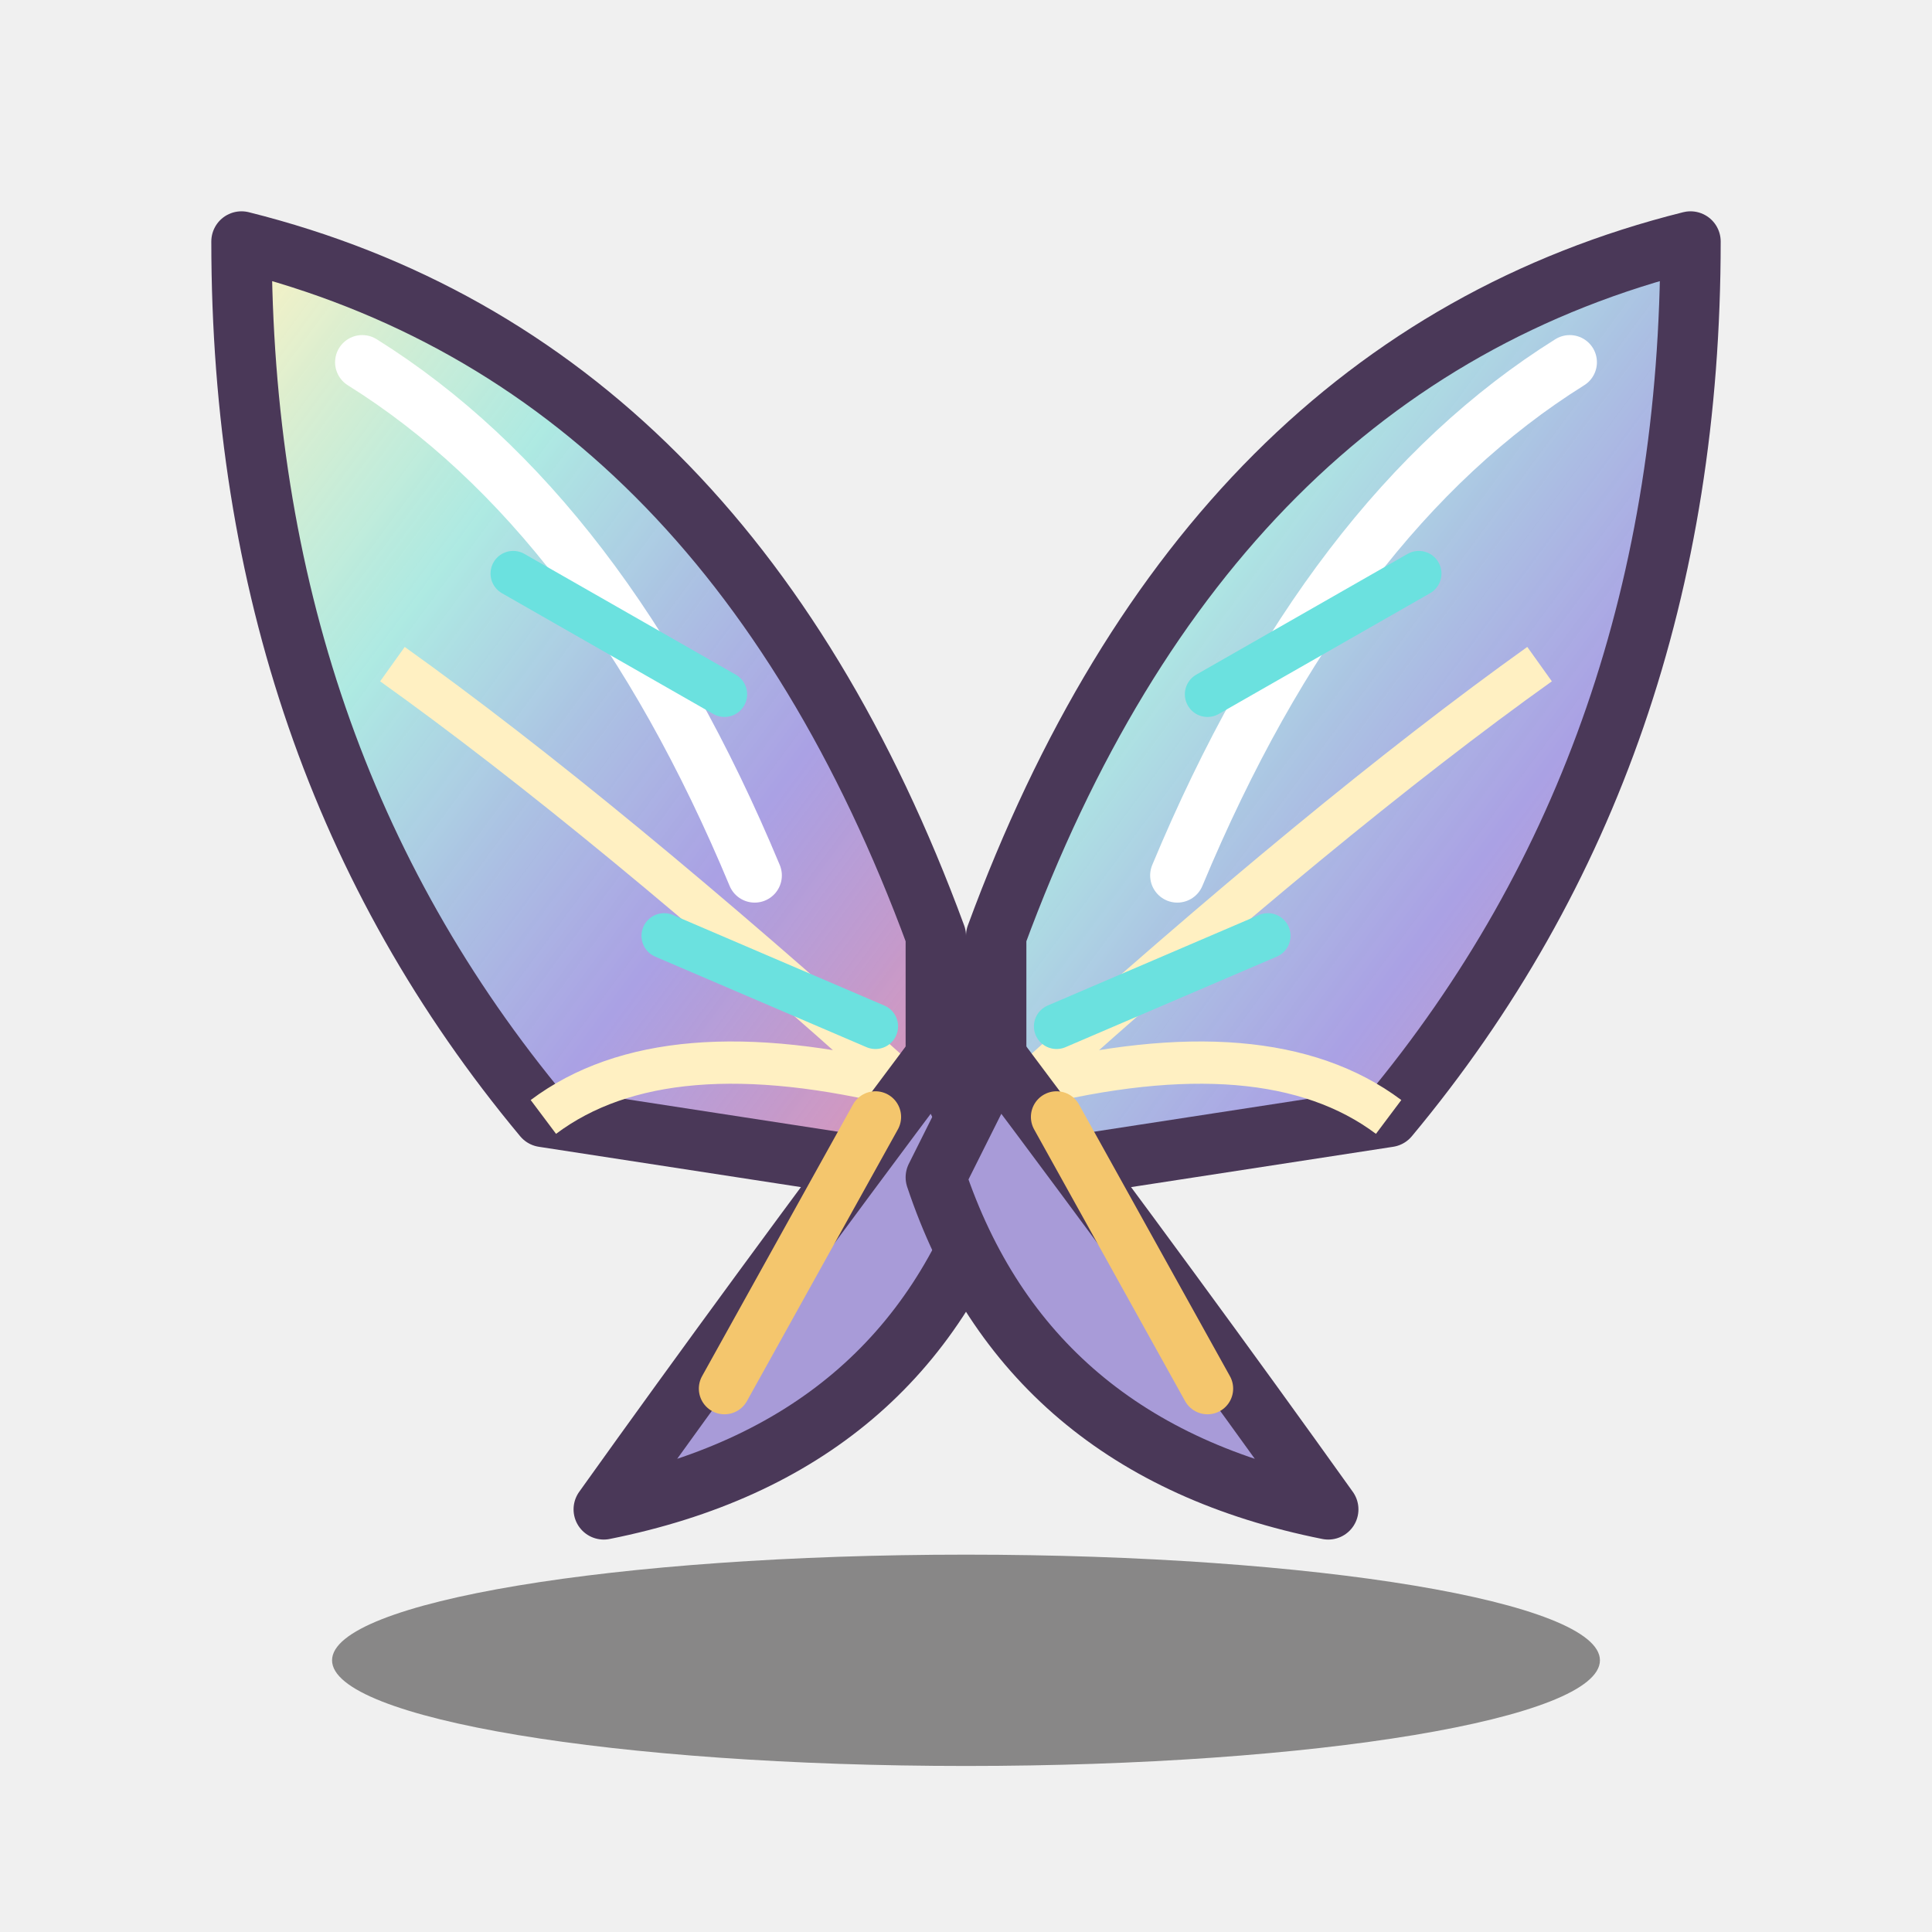
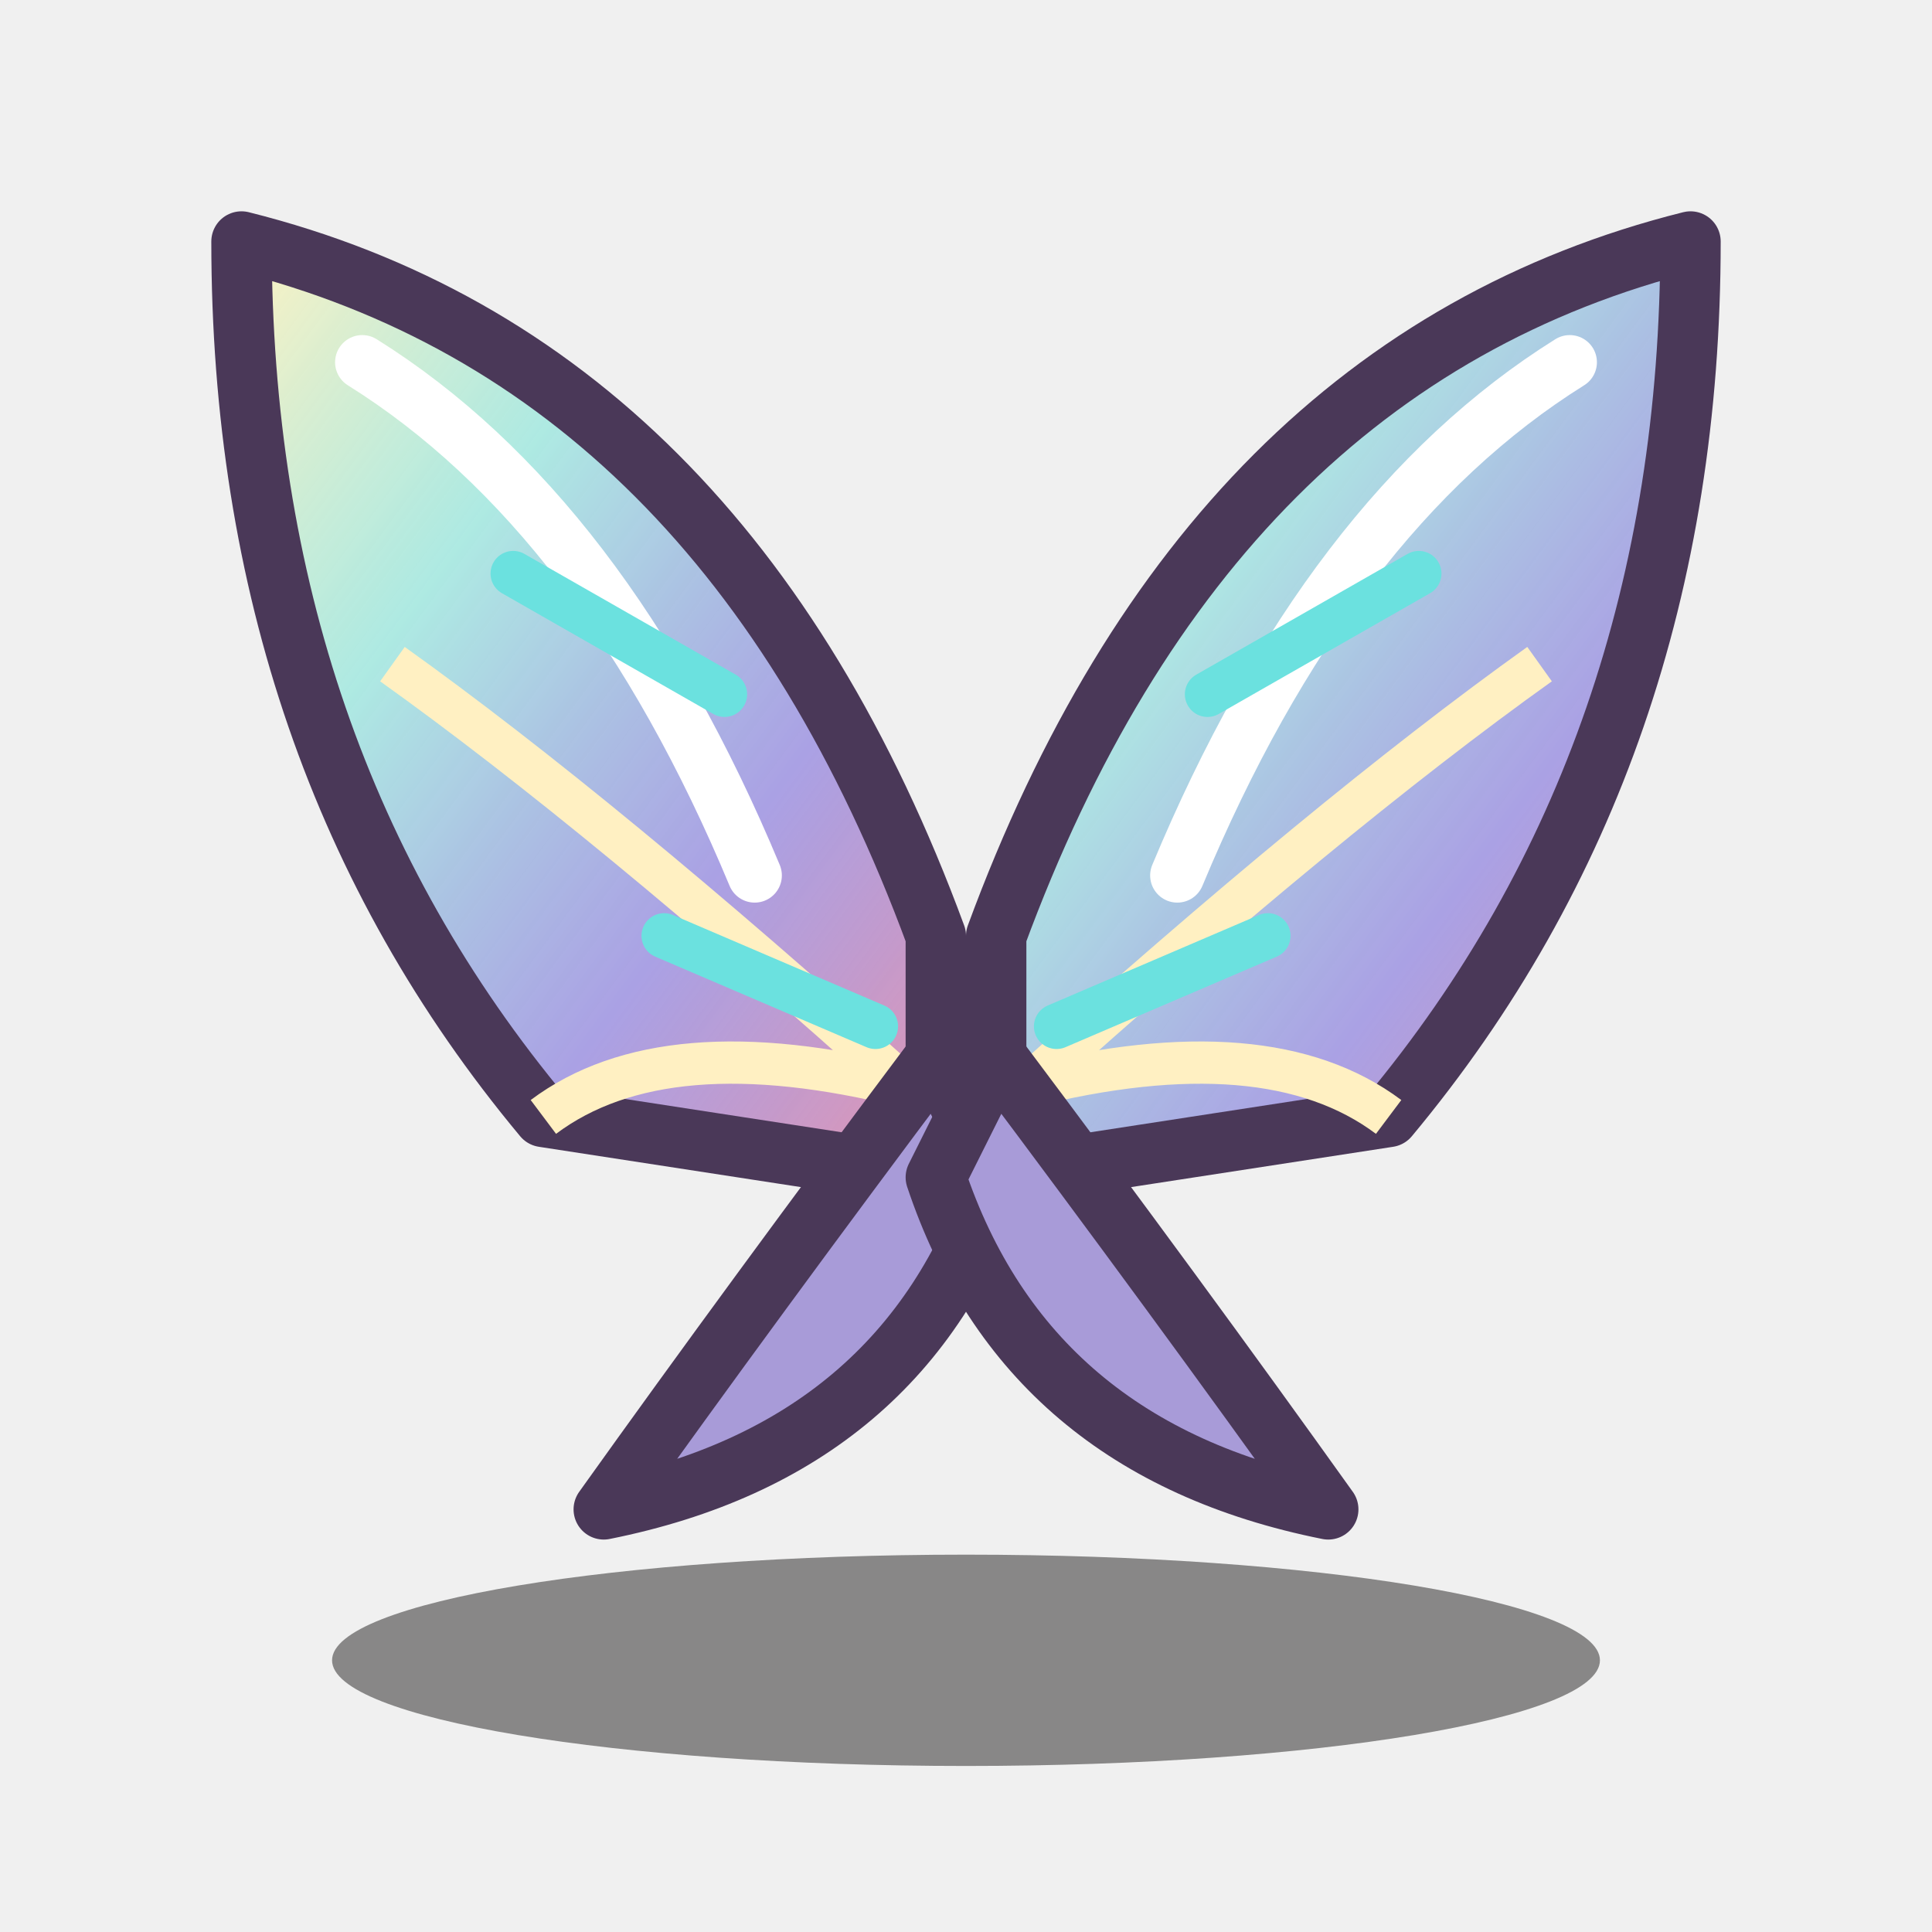
<svg xmlns="http://www.w3.org/2000/svg" viewBox="0 0 64 64" role="img" aria-label="Giant Mosquito Wings — Rare">
  <defs>
    <linearGradient id="wingRare" x1="0" y1="0" x2="1" y2="1">
      <stop stop-color="#fff2c0" stop-opacity=".95" />
      <stop offset=".32" stop-color="#9de8df" stop-opacity=".8" />
      <stop offset=".68" stop-color="#8f82df" stop-opacity=".72" />
      <stop offset="1" stop-color="#e58da9" stop-opacity=".92" />
    </linearGradient>
  </defs>
  <ellipse cx="32" cy="55" rx="21" ry="3.5" fill="#080706" opacity=".45" />
  <g stroke="#4a3858" stroke-width="2" stroke-linejoin="round">
    <path d="M31 31Q24 12 8 8Q8 25 18 37L31 39Z" fill="url(#wingRare)" />
    <path d="M33 31Q40 12 56 8Q56 25 46 37L33 39Z" fill="url(#wingRare)" />
    <path d="M30 36Q20 27 13 22M30 36Q22 34 18 37M34 36Q44 27 51 22M34 36Q42 34 46 37" fill="none" stroke="#fff0c2" stroke-width="1.4" />
    <path d="M31 35Q25 43 20 50Q30 48 33 39Z" fill="#a89bd8" />
    <path d="M33 35Q39 43 44 50Q34 48 31 39Z" fill="#a89bd8" />
  </g>
  <path d="M12 12Q20 17 25 29M52 12Q44 17 39 29" fill="none" stroke="#fff" stroke-width="1.8" stroke-linecap="round" />
  <path d="M17 19l7 4m23-4-7 4M22 31l7 3m13-3-7 3" stroke="#6be1df" stroke-width="1.5" stroke-linecap="round" />
-   <path d="M29 37l-5 9m11-9 5 9" stroke="#f4c66d" stroke-width="1.7" stroke-linecap="round" />
</svg>
